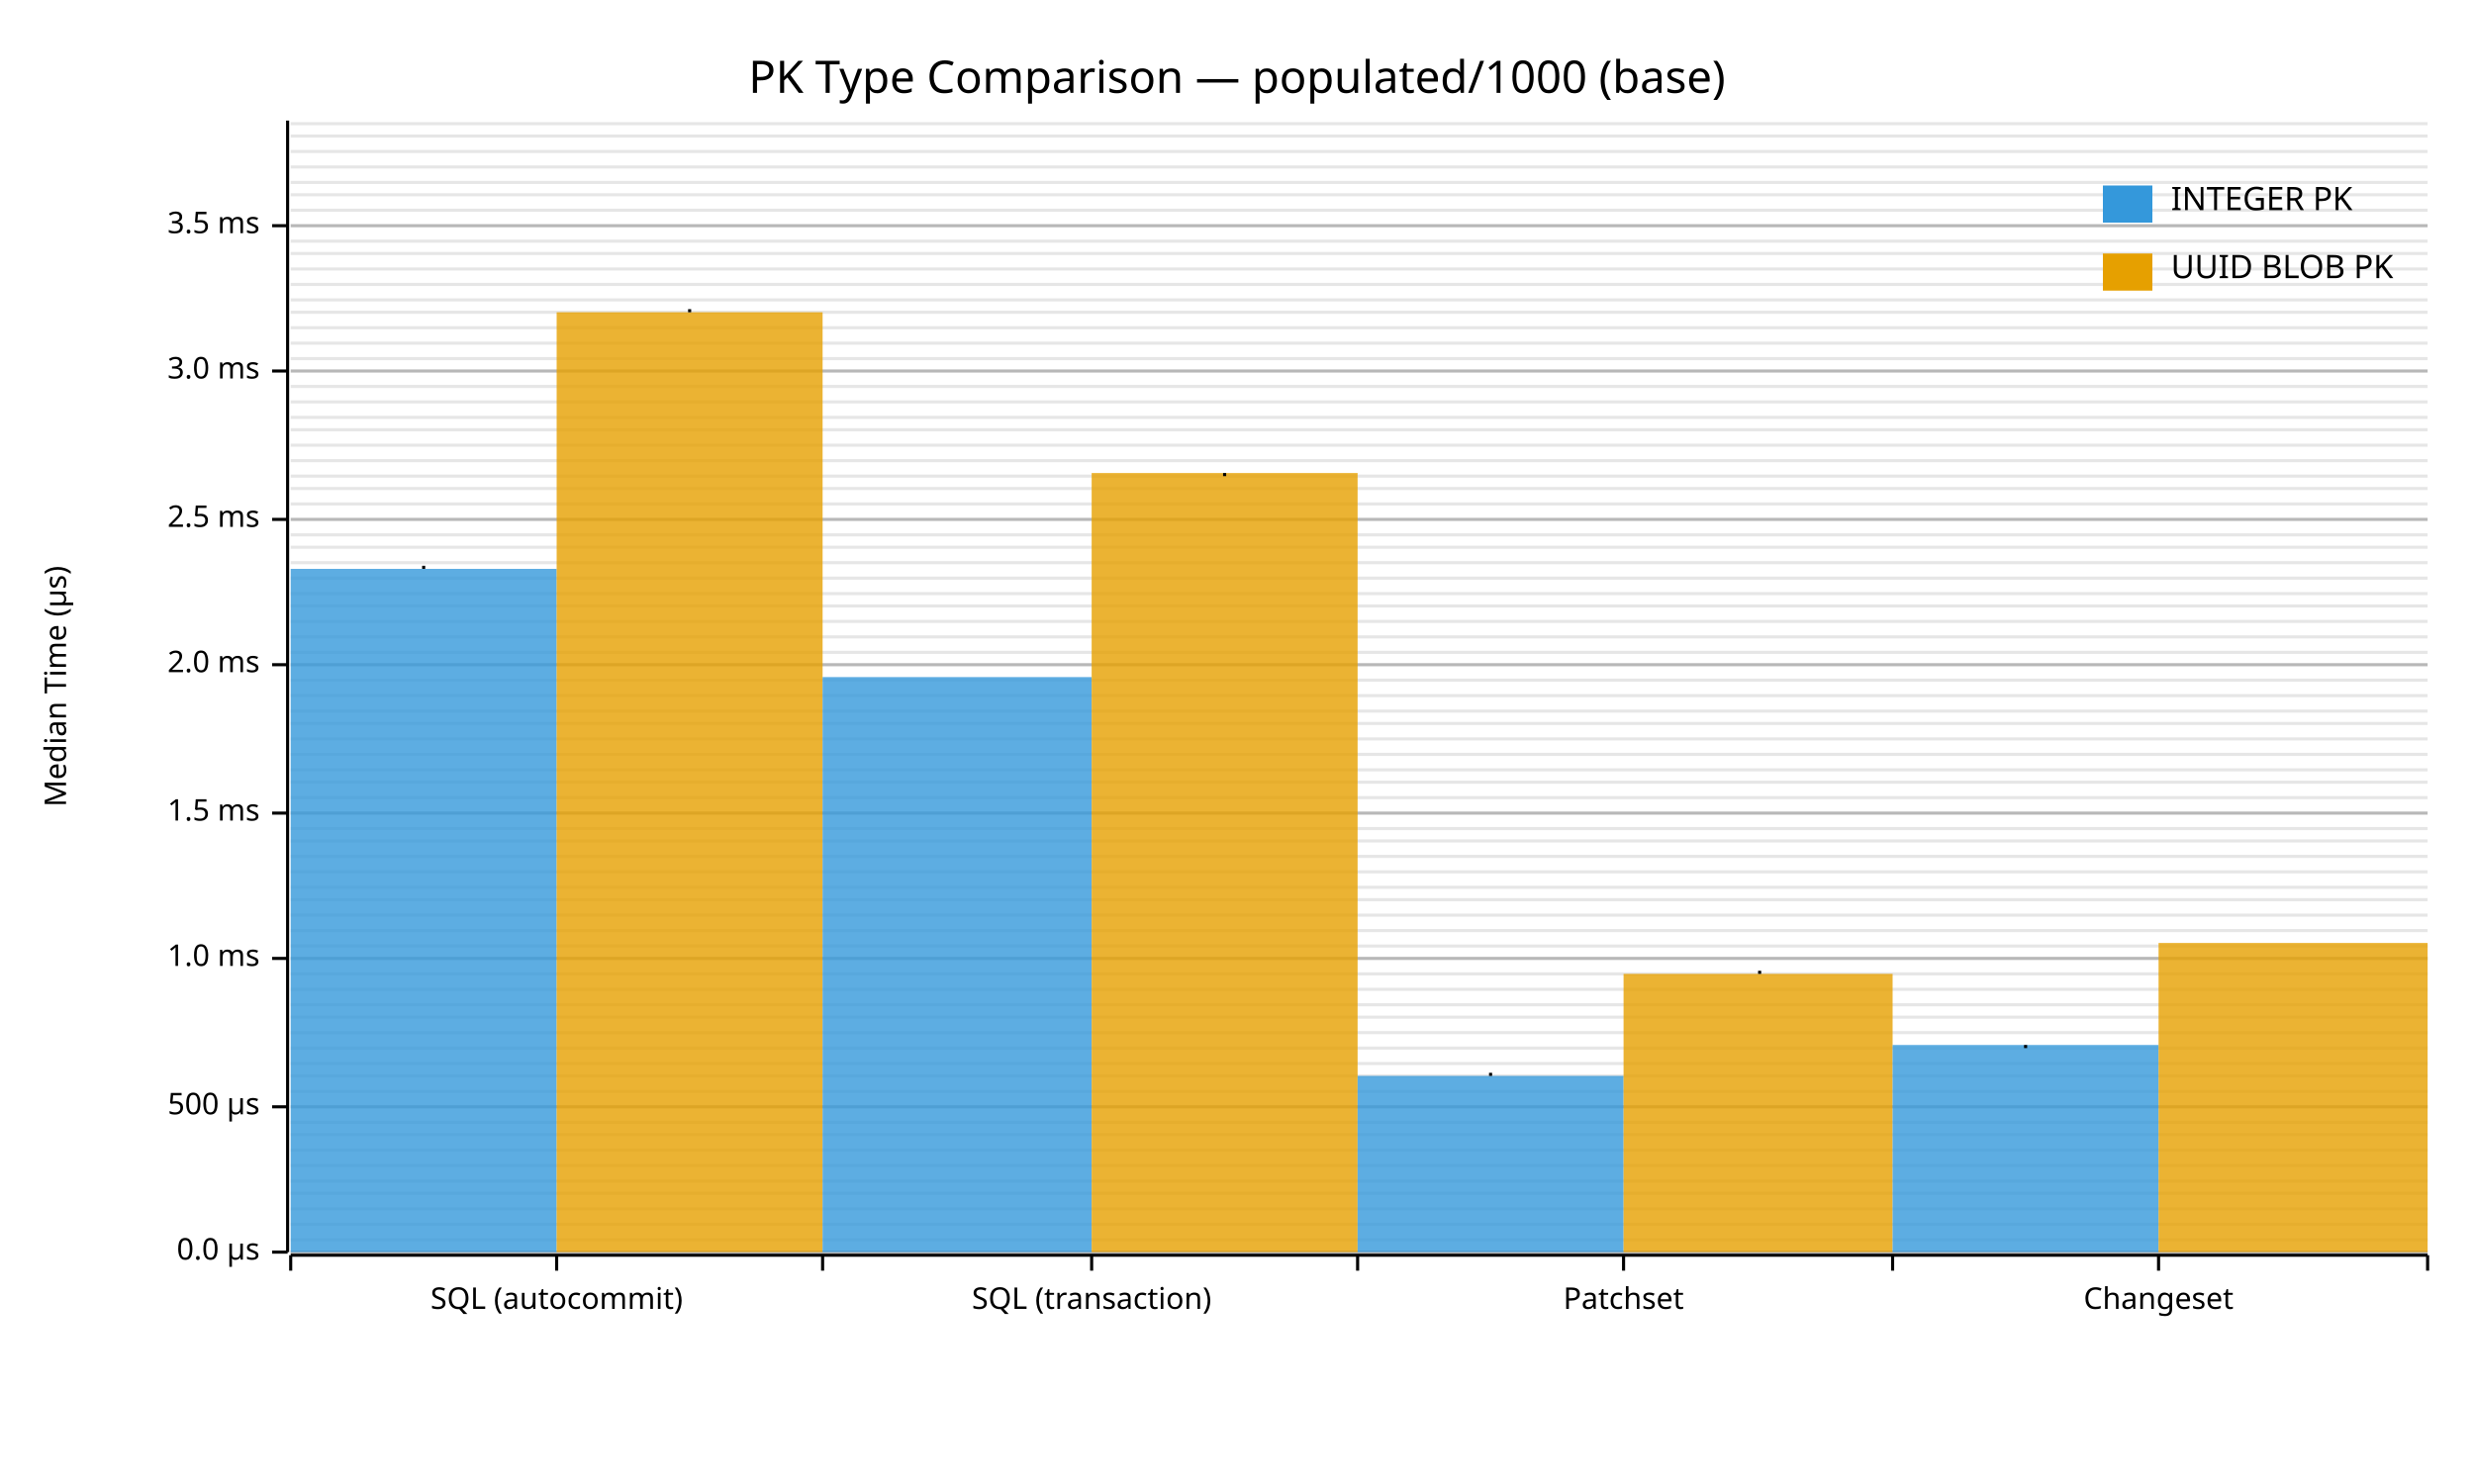
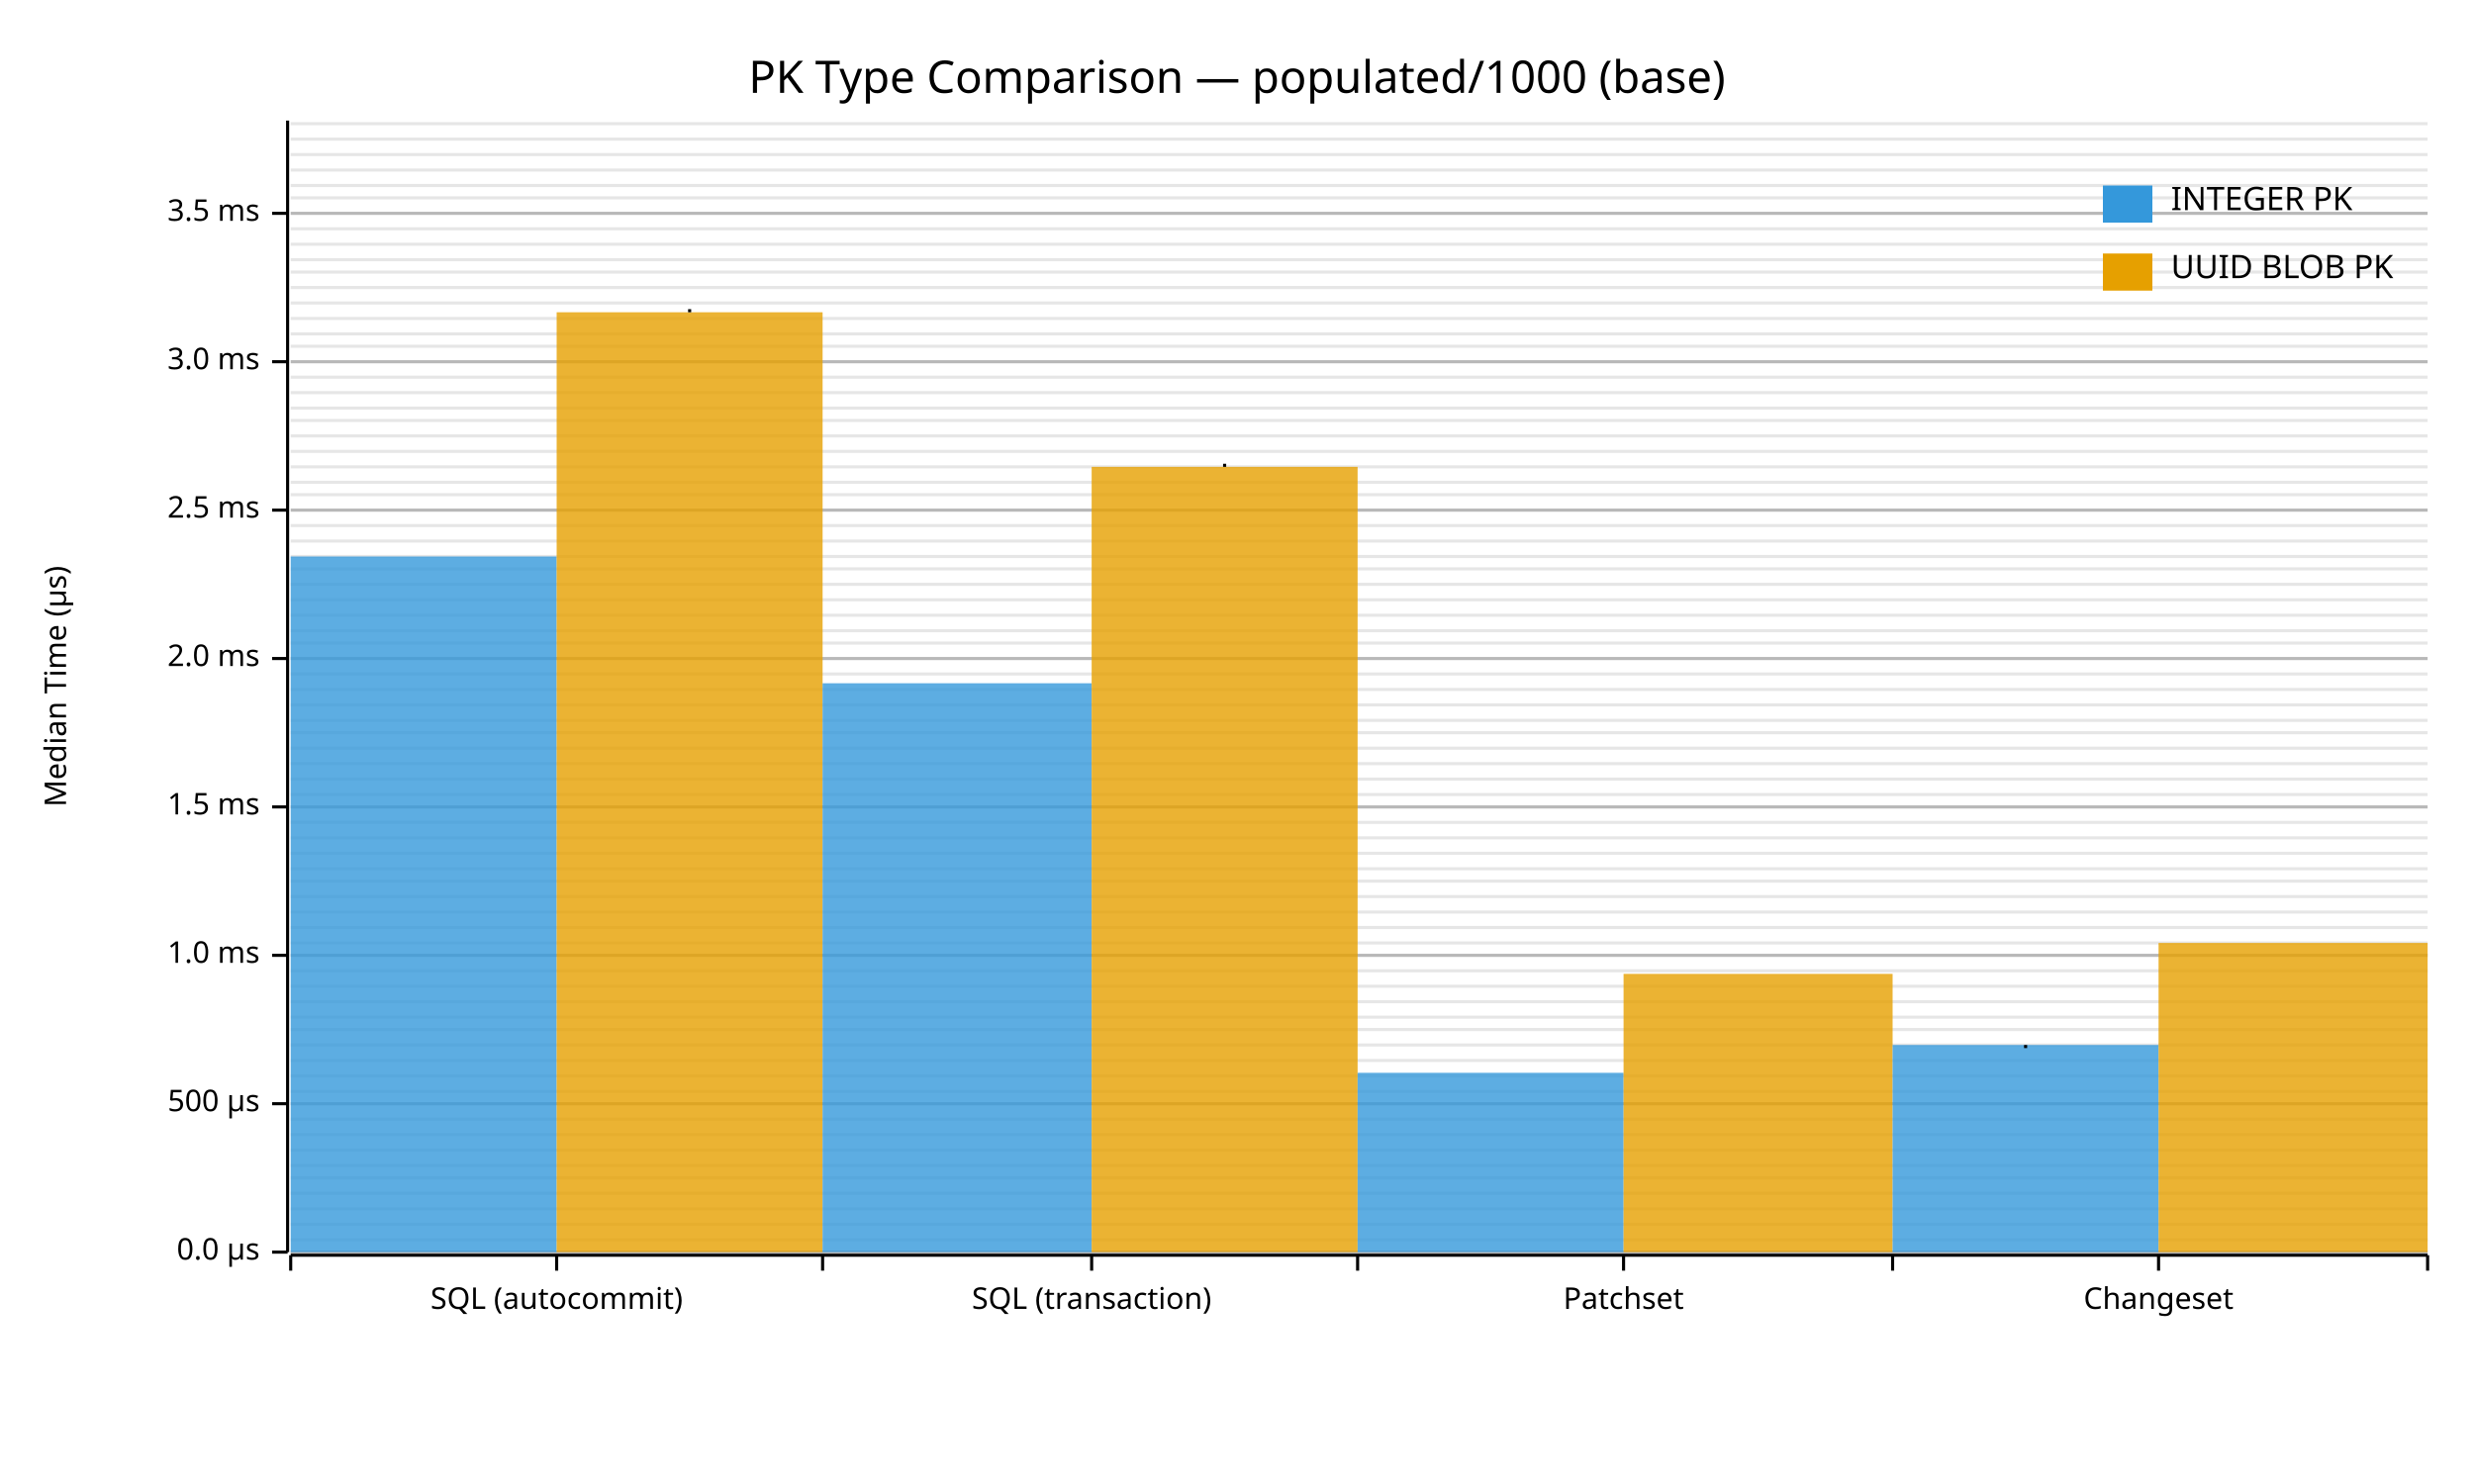
<svg xmlns="http://www.w3.org/2000/svg" width="800" height="480" viewBox="0 0 800 480">
  <rect x="0" y="0" width="800" height="480" opacity="1" fill="#FFFFFF" stroke="none" />
  <text x="400" y="19" dy="0.76em" text-anchor="middle" font-family="sans-serif" font-size="14.516" opacity="1" fill="#000000">
PK Type Comparison — populated/1000 (base)
</text>
  <line opacity="0.1" stroke="#000000" stroke-width="1" x1="94" y1="405" x2="785" y2="405" />
  <line opacity="0.1" stroke="#000000" stroke-width="1" x1="94" y1="401" x2="785" y2="401" />
  <line opacity="0.1" stroke="#000000" stroke-width="1" x1="94" y1="396" x2="785" y2="396" />
  <line opacity="0.1" stroke="#000000" stroke-width="1" x1="94" y1="391" x2="785" y2="391" />
  <line opacity="0.1" stroke="#000000" stroke-width="1" x1="94" y1="386" x2="785" y2="386" />
-   <line opacity="0.1" stroke="#000000" stroke-width="1" x1="94" y1="382" x2="785" y2="382" />
+   <line opacity="0.1" stroke="#000000" stroke-width="1" x1="94" y1="381" x2="785" y2="381" />
  <line opacity="0.1" stroke="#000000" stroke-width="1" x1="94" y1="377" x2="785" y2="377" />
  <line opacity="0.1" stroke="#000000" stroke-width="1" x1="94" y1="372" x2="785" y2="372" />
  <line opacity="0.1" stroke="#000000" stroke-width="1" x1="94" y1="367" x2="785" y2="367" />
-   <line opacity="0.1" stroke="#000000" stroke-width="1" x1="94" y1="363" x2="785" y2="363" />
-   <line opacity="0.1" stroke="#000000" stroke-width="1" x1="94" y1="358" x2="785" y2="358" />
+   <line opacity="0.1" stroke="#000000" stroke-width="1" x1="94" y1="362" x2="785" y2="362" />
+   <line opacity="0.1" stroke="#000000" stroke-width="1" x1="94" y1="357" x2="785" y2="357" />
  <line opacity="0.1" stroke="#000000" stroke-width="1" x1="94" y1="353" x2="785" y2="353" />
  <line opacity="0.1" stroke="#000000" stroke-width="1" x1="94" y1="348" x2="785" y2="348" />
-   <line opacity="0.1" stroke="#000000" stroke-width="1" x1="94" y1="344" x2="785" y2="344" />
-   <line opacity="0.1" stroke="#000000" stroke-width="1" x1="94" y1="339" x2="785" y2="339" />
-   <line opacity="0.1" stroke="#000000" stroke-width="1" x1="94" y1="334" x2="785" y2="334" />
+   <line opacity="0.1" stroke="#000000" stroke-width="1" x1="94" y1="343" x2="785" y2="343" />
+   <line opacity="0.1" stroke="#000000" stroke-width="1" x1="94" y1="338" x2="785" y2="338" />
+   <line opacity="0.1" stroke="#000000" stroke-width="1" x1="94" y1="333" x2="785" y2="333" />
  <line opacity="0.1" stroke="#000000" stroke-width="1" x1="94" y1="329" x2="785" y2="329" />
-   <line opacity="0.1" stroke="#000000" stroke-width="1" x1="94" y1="325" x2="785" y2="325" />
-   <line opacity="0.1" stroke="#000000" stroke-width="1" x1="94" y1="320" x2="785" y2="320" />
-   <line opacity="0.1" stroke="#000000" stroke-width="1" x1="94" y1="315" x2="785" y2="315" />
-   <line opacity="0.1" stroke="#000000" stroke-width="1" x1="94" y1="310" x2="785" y2="310" />
-   <line opacity="0.1" stroke="#000000" stroke-width="1" x1="94" y1="306" x2="785" y2="306" />
-   <line opacity="0.1" stroke="#000000" stroke-width="1" x1="94" y1="301" x2="785" y2="301" />
-   <line opacity="0.1" stroke="#000000" stroke-width="1" x1="94" y1="296" x2="785" y2="296" />
-   <line opacity="0.1" stroke="#000000" stroke-width="1" x1="94" y1="291" x2="785" y2="291" />
-   <line opacity="0.1" stroke="#000000" stroke-width="1" x1="94" y1="287" x2="785" y2="287" />
-   <line opacity="0.1" stroke="#000000" stroke-width="1" x1="94" y1="282" x2="785" y2="282" />
-   <line opacity="0.1" stroke="#000000" stroke-width="1" x1="94" y1="277" x2="785" y2="277" />
-   <line opacity="0.1" stroke="#000000" stroke-width="1" x1="94" y1="272" x2="785" y2="272" />
-   <line opacity="0.1" stroke="#000000" stroke-width="1" x1="94" y1="268" x2="785" y2="268" />
-   <line opacity="0.1" stroke="#000000" stroke-width="1" x1="94" y1="263" x2="785" y2="263" />
-   <line opacity="0.1" stroke="#000000" stroke-width="1" x1="94" y1="258" x2="785" y2="258" />
-   <line opacity="0.1" stroke="#000000" stroke-width="1" x1="94" y1="253" x2="785" y2="253" />
-   <line opacity="0.1" stroke="#000000" stroke-width="1" x1="94" y1="249" x2="785" y2="249" />
-   <line opacity="0.1" stroke="#000000" stroke-width="1" x1="94" y1="244" x2="785" y2="244" />
-   <line opacity="0.1" stroke="#000000" stroke-width="1" x1="94" y1="239" x2="785" y2="239" />
-   <line opacity="0.1" stroke="#000000" stroke-width="1" x1="94" y1="234" x2="785" y2="234" />
-   <line opacity="0.1" stroke="#000000" stroke-width="1" x1="94" y1="230" x2="785" y2="230" />
-   <line opacity="0.1" stroke="#000000" stroke-width="1" x1="94" y1="225" x2="785" y2="225" />
-   <line opacity="0.1" stroke="#000000" stroke-width="1" x1="94" y1="220" x2="785" y2="220" />
-   <line opacity="0.1" stroke="#000000" stroke-width="1" x1="94" y1="215" x2="785" y2="215" />
-   <line opacity="0.1" stroke="#000000" stroke-width="1" x1="94" y1="211" x2="785" y2="211" />
-   <line opacity="0.1" stroke="#000000" stroke-width="1" x1="94" y1="206" x2="785" y2="206" />
-   <line opacity="0.1" stroke="#000000" stroke-width="1" x1="94" y1="201" x2="785" y2="201" />
-   <line opacity="0.1" stroke="#000000" stroke-width="1" x1="94" y1="196" x2="785" y2="196" />
-   <line opacity="0.1" stroke="#000000" stroke-width="1" x1="94" y1="192" x2="785" y2="192" />
-   <line opacity="0.1" stroke="#000000" stroke-width="1" x1="94" y1="187" x2="785" y2="187" />
-   <line opacity="0.1" stroke="#000000" stroke-width="1" x1="94" y1="182" x2="785" y2="182" />
-   <line opacity="0.1" stroke="#000000" stroke-width="1" x1="94" y1="177" x2="785" y2="177" />
-   <line opacity="0.1" stroke="#000000" stroke-width="1" x1="94" y1="173" x2="785" y2="173" />
-   <line opacity="0.1" stroke="#000000" stroke-width="1" x1="94" y1="168" x2="785" y2="168" />
-   <line opacity="0.1" stroke="#000000" stroke-width="1" x1="94" y1="163" x2="785" y2="163" />
-   <line opacity="0.1" stroke="#000000" stroke-width="1" x1="94" y1="158" x2="785" y2="158" />
-   <line opacity="0.1" stroke="#000000" stroke-width="1" x1="94" y1="154" x2="785" y2="154" />
-   <line opacity="0.1" stroke="#000000" stroke-width="1" x1="94" y1="149" x2="785" y2="149" />
-   <line opacity="0.1" stroke="#000000" stroke-width="1" x1="94" y1="144" x2="785" y2="144" />
-   <line opacity="0.1" stroke="#000000" stroke-width="1" x1="94" y1="139" x2="785" y2="139" />
-   <line opacity="0.1" stroke="#000000" stroke-width="1" x1="94" y1="135" x2="785" y2="135" />
-   <line opacity="0.1" stroke="#000000" stroke-width="1" x1="94" y1="130" x2="785" y2="130" />
-   <line opacity="0.1" stroke="#000000" stroke-width="1" x1="94" y1="125" x2="785" y2="125" />
-   <line opacity="0.1" stroke="#000000" stroke-width="1" x1="94" y1="120" x2="785" y2="120" />
-   <line opacity="0.1" stroke="#000000" stroke-width="1" x1="94" y1="116" x2="785" y2="116" />
-   <line opacity="0.1" stroke="#000000" stroke-width="1" x1="94" y1="111" x2="785" y2="111" />
-   <line opacity="0.1" stroke="#000000" stroke-width="1" x1="94" y1="106" x2="785" y2="106" />
-   <line opacity="0.1" stroke="#000000" stroke-width="1" x1="94" y1="101" x2="785" y2="101" />
-   <line opacity="0.1" stroke="#000000" stroke-width="1" x1="94" y1="97" x2="785" y2="97" />
-   <line opacity="0.1" stroke="#000000" stroke-width="1" x1="94" y1="92" x2="785" y2="92" />
-   <line opacity="0.1" stroke="#000000" stroke-width="1" x1="94" y1="87" x2="785" y2="87" />
-   <line opacity="0.1" stroke="#000000" stroke-width="1" x1="94" y1="82" x2="785" y2="82" />
-   <line opacity="0.1" stroke="#000000" stroke-width="1" x1="94" y1="78" x2="785" y2="78" />
-   <line opacity="0.1" stroke="#000000" stroke-width="1" x1="94" y1="73" x2="785" y2="73" />
-   <line opacity="0.1" stroke="#000000" stroke-width="1" x1="94" y1="68" x2="785" y2="68" />
-   <line opacity="0.1" stroke="#000000" stroke-width="1" x1="94" y1="63" x2="785" y2="63" />
-   <line opacity="0.1" stroke="#000000" stroke-width="1" x1="94" y1="59" x2="785" y2="59" />
-   <line opacity="0.1" stroke="#000000" stroke-width="1" x1="94" y1="54" x2="785" y2="54" />
-   <line opacity="0.1" stroke="#000000" stroke-width="1" x1="94" y1="49" x2="785" y2="49" />
-   <line opacity="0.1" stroke="#000000" stroke-width="1" x1="94" y1="44" x2="785" y2="44" />
+   <line opacity="0.1" stroke="#000000" stroke-width="1" x1="94" y1="324" x2="785" y2="324" />
+   <line opacity="0.1" stroke="#000000" stroke-width="1" x1="94" y1="319" x2="785" y2="319" />
+   <line opacity="0.1" stroke="#000000" stroke-width="1" x1="94" y1="314" x2="785" y2="314" />
+   <line opacity="0.1" stroke="#000000" stroke-width="1" x1="94" y1="309" x2="785" y2="309" />
+   <line opacity="0.1" stroke="#000000" stroke-width="1" x1="94" y1="305" x2="785" y2="305" />
+   <line opacity="0.1" stroke="#000000" stroke-width="1" x1="94" y1="300" x2="785" y2="300" />
+   <line opacity="0.1" stroke="#000000" stroke-width="1" x1="94" y1="295" x2="785" y2="295" />
+   <line opacity="0.1" stroke="#000000" stroke-width="1" x1="94" y1="290" x2="785" y2="290" />
+   <line opacity="0.1" stroke="#000000" stroke-width="1" x1="94" y1="285" x2="785" y2="285" />
+   <line opacity="0.1" stroke="#000000" stroke-width="1" x1="94" y1="281" x2="785" y2="281" />
+   <line opacity="0.1" stroke="#000000" stroke-width="1" x1="94" y1="276" x2="785" y2="276" />
+   <line opacity="0.1" stroke="#000000" stroke-width="1" x1="94" y1="271" x2="785" y2="271" />
+   <line opacity="0.1" stroke="#000000" stroke-width="1" x1="94" y1="266" x2="785" y2="266" />
+   <line opacity="0.1" stroke="#000000" stroke-width="1" x1="94" y1="261" x2="785" y2="261" />
+   <line opacity="0.1" stroke="#000000" stroke-width="1" x1="94" y1="257" x2="785" y2="257" />
+   <line opacity="0.1" stroke="#000000" stroke-width="1" x1="94" y1="252" x2="785" y2="252" />
+   <line opacity="0.1" stroke="#000000" stroke-width="1" x1="94" y1="247" x2="785" y2="247" />
+   <line opacity="0.1" stroke="#000000" stroke-width="1" x1="94" y1="242" x2="785" y2="242" />
+   <line opacity="0.1" stroke="#000000" stroke-width="1" x1="94" y1="237" x2="785" y2="237" />
+   <line opacity="0.1" stroke="#000000" stroke-width="1" x1="94" y1="233" x2="785" y2="233" />
+   <line opacity="0.1" stroke="#000000" stroke-width="1" x1="94" y1="228" x2="785" y2="228" />
+   <line opacity="0.1" stroke="#000000" stroke-width="1" x1="94" y1="223" x2="785" y2="223" />
+   <line opacity="0.1" stroke="#000000" stroke-width="1" x1="94" y1="218" x2="785" y2="218" />
+   <line opacity="0.1" stroke="#000000" stroke-width="1" x1="94" y1="213" x2="785" y2="213" />
+   <line opacity="0.1" stroke="#000000" stroke-width="1" x1="94" y1="208" x2="785" y2="208" />
+   <line opacity="0.1" stroke="#000000" stroke-width="1" x1="94" y1="204" x2="785" y2="204" />
+   <line opacity="0.1" stroke="#000000" stroke-width="1" x1="94" y1="199" x2="785" y2="199" />
+   <line opacity="0.1" stroke="#000000" stroke-width="1" x1="94" y1="194" x2="785" y2="194" />
+   <line opacity="0.1" stroke="#000000" stroke-width="1" x1="94" y1="189" x2="785" y2="189" />
+   <line opacity="0.1" stroke="#000000" stroke-width="1" x1="94" y1="184" x2="785" y2="184" />
+   <line opacity="0.1" stroke="#000000" stroke-width="1" x1="94" y1="180" x2="785" y2="180" />
+   <line opacity="0.1" stroke="#000000" stroke-width="1" x1="94" y1="175" x2="785" y2="175" />
+   <line opacity="0.1" stroke="#000000" stroke-width="1" x1="94" y1="170" x2="785" y2="170" />
+   <line opacity="0.1" stroke="#000000" stroke-width="1" x1="94" y1="165" x2="785" y2="165" />
+   <line opacity="0.1" stroke="#000000" stroke-width="1" x1="94" y1="160" x2="785" y2="160" />
+   <line opacity="0.1" stroke="#000000" stroke-width="1" x1="94" y1="156" x2="785" y2="156" />
+   <line opacity="0.1" stroke="#000000" stroke-width="1" x1="94" y1="151" x2="785" y2="151" />
+   <line opacity="0.1" stroke="#000000" stroke-width="1" x1="94" y1="146" x2="785" y2="146" />
+   <line opacity="0.1" stroke="#000000" stroke-width="1" x1="94" y1="141" x2="785" y2="141" />
+   <line opacity="0.1" stroke="#000000" stroke-width="1" x1="94" y1="136" x2="785" y2="136" />
+   <line opacity="0.1" stroke="#000000" stroke-width="1" x1="94" y1="132" x2="785" y2="132" />
+   <line opacity="0.1" stroke="#000000" stroke-width="1" x1="94" y1="127" x2="785" y2="127" />
+   <line opacity="0.1" stroke="#000000" stroke-width="1" x1="94" y1="122" x2="785" y2="122" />
+   <line opacity="0.1" stroke="#000000" stroke-width="1" x1="94" y1="117" x2="785" y2="117" />
+   <line opacity="0.1" stroke="#000000" stroke-width="1" x1="94" y1="112" x2="785" y2="112" />
+   <line opacity="0.1" stroke="#000000" stroke-width="1" x1="94" y1="108" x2="785" y2="108" />
+   <line opacity="0.1" stroke="#000000" stroke-width="1" x1="94" y1="103" x2="785" y2="103" />
+   <line opacity="0.1" stroke="#000000" stroke-width="1" x1="94" y1="98" x2="785" y2="98" />
+   <line opacity="0.1" stroke="#000000" stroke-width="1" x1="94" y1="93" x2="785" y2="93" />
+   <line opacity="0.1" stroke="#000000" stroke-width="1" x1="94" y1="88" x2="785" y2="88" />
+   <line opacity="0.1" stroke="#000000" stroke-width="1" x1="94" y1="84" x2="785" y2="84" />
+   <line opacity="0.1" stroke="#000000" stroke-width="1" x1="94" y1="79" x2="785" y2="79" />
+   <line opacity="0.1" stroke="#000000" stroke-width="1" x1="94" y1="74" x2="785" y2="74" />
+   <line opacity="0.1" stroke="#000000" stroke-width="1" x1="94" y1="69" x2="785" y2="69" />
+   <line opacity="0.1" stroke="#000000" stroke-width="1" x1="94" y1="64" x2="785" y2="64" />
+   <line opacity="0.1" stroke="#000000" stroke-width="1" x1="94" y1="60" x2="785" y2="60" />
+   <line opacity="0.1" stroke="#000000" stroke-width="1" x1="94" y1="55" x2="785" y2="55" />
+   <line opacity="0.1" stroke="#000000" stroke-width="1" x1="94" y1="50" x2="785" y2="50" />
+   <line opacity="0.1" stroke="#000000" stroke-width="1" x1="94" y1="45" x2="785" y2="45" />
  <line opacity="0.1" stroke="#000000" stroke-width="1" x1="94" y1="40" x2="785" y2="40" />
  <text x="14" y="222" dy="0.76em" text-anchor="middle" font-family="sans-serif" font-size="9.677" opacity="1" fill="#000000" transform="rotate(270, 14, 222)">
Median Time (µs)
</text>
  <line opacity="0.2" stroke="#000000" stroke-width="1" x1="94" y1="405" x2="785" y2="405" />
-   <line opacity="0.2" stroke="#000000" stroke-width="1" x1="94" y1="358" x2="785" y2="358" />
-   <line opacity="0.2" stroke="#000000" stroke-width="1" x1="94" y1="310" x2="785" y2="310" />
-   <line opacity="0.2" stroke="#000000" stroke-width="1" x1="94" y1="263" x2="785" y2="263" />
-   <line opacity="0.2" stroke="#000000" stroke-width="1" x1="94" y1="215" x2="785" y2="215" />
-   <line opacity="0.2" stroke="#000000" stroke-width="1" x1="94" y1="168" x2="785" y2="168" />
-   <line opacity="0.2" stroke="#000000" stroke-width="1" x1="94" y1="120" x2="785" y2="120" />
-   <line opacity="0.2" stroke="#000000" stroke-width="1" x1="94" y1="73" x2="785" y2="73" />
+   <line opacity="0.2" stroke="#000000" stroke-width="1" x1="94" y1="357" x2="785" y2="357" />
+   <line opacity="0.2" stroke="#000000" stroke-width="1" x1="94" y1="309" x2="785" y2="309" />
+   <line opacity="0.2" stroke="#000000" stroke-width="1" x1="94" y1="261" x2="785" y2="261" />
+   <line opacity="0.2" stroke="#000000" stroke-width="1" x1="94" y1="213" x2="785" y2="213" />
+   <line opacity="0.2" stroke="#000000" stroke-width="1" x1="94" y1="165" x2="785" y2="165" />
+   <line opacity="0.2" stroke="#000000" stroke-width="1" x1="94" y1="117" x2="785" y2="117" />
+   <line opacity="0.2" stroke="#000000" stroke-width="1" x1="94" y1="69" x2="785" y2="69" />
  <polyline fill="none" opacity="1" stroke="#000000" stroke-width="1" points="93,39 93,405 " />
  <text x="84" y="405" dy="0.5ex" text-anchor="end" font-family="sans-serif" font-size="9.677" opacity="1" fill="#000000">
0.0 µs
</text>
  <polyline fill="none" opacity="1" stroke="#000000" stroke-width="1" points="88,405 93,405 " />
-   <text x="84" y="358" dy="0.5ex" text-anchor="end" font-family="sans-serif" font-size="9.677" opacity="1" fill="#000000">
+   <text x="84" y="357" dy="0.5ex" text-anchor="end" font-family="sans-serif" font-size="9.677" opacity="1" fill="#000000">
500 µs
</text>
-   <polyline fill="none" opacity="1" stroke="#000000" stroke-width="1" points="88,358 93,358 " />
-   <text x="84" y="310" dy="0.5ex" text-anchor="end" font-family="sans-serif" font-size="9.677" opacity="1" fill="#000000">
+   <polyline fill="none" opacity="1" stroke="#000000" stroke-width="1" points="88,357 93,357 " />
+   <text x="84" y="309" dy="0.5ex" text-anchor="end" font-family="sans-serif" font-size="9.677" opacity="1" fill="#000000">
1.0 ms
</text>
-   <polyline fill="none" opacity="1" stroke="#000000" stroke-width="1" points="88,310 93,310 " />
-   <text x="84" y="263" dy="0.5ex" text-anchor="end" font-family="sans-serif" font-size="9.677" opacity="1" fill="#000000">
+   <polyline fill="none" opacity="1" stroke="#000000" stroke-width="1" points="88,309 93,309 " />
+   <text x="84" y="261" dy="0.5ex" text-anchor="end" font-family="sans-serif" font-size="9.677" opacity="1" fill="#000000">
1.5 ms
</text>
-   <polyline fill="none" opacity="1" stroke="#000000" stroke-width="1" points="88,263 93,263 " />
-   <text x="84" y="215" dy="0.5ex" text-anchor="end" font-family="sans-serif" font-size="9.677" opacity="1" fill="#000000">
+   <polyline fill="none" opacity="1" stroke="#000000" stroke-width="1" points="88,261 93,261 " />
+   <text x="84" y="213" dy="0.5ex" text-anchor="end" font-family="sans-serif" font-size="9.677" opacity="1" fill="#000000">
2.0 ms
</text>
-   <polyline fill="none" opacity="1" stroke="#000000" stroke-width="1" points="88,215 93,215 " />
-   <text x="84" y="168" dy="0.5ex" text-anchor="end" font-family="sans-serif" font-size="9.677" opacity="1" fill="#000000">
+   <polyline fill="none" opacity="1" stroke="#000000" stroke-width="1" points="88,213 93,213 " />
+   <text x="84" y="165" dy="0.5ex" text-anchor="end" font-family="sans-serif" font-size="9.677" opacity="1" fill="#000000">
2.5 ms
</text>
-   <polyline fill="none" opacity="1" stroke="#000000" stroke-width="1" points="88,168 93,168 " />
-   <text x="84" y="120" dy="0.5ex" text-anchor="end" font-family="sans-serif" font-size="9.677" opacity="1" fill="#000000">
+   <polyline fill="none" opacity="1" stroke="#000000" stroke-width="1" points="88,165 93,165 " />
+   <text x="84" y="117" dy="0.5ex" text-anchor="end" font-family="sans-serif" font-size="9.677" opacity="1" fill="#000000">
3.0 ms
</text>
-   <polyline fill="none" opacity="1" stroke="#000000" stroke-width="1" points="88,120 93,120 " />
-   <text x="84" y="73" dy="0.5ex" text-anchor="end" font-family="sans-serif" font-size="9.677" opacity="1" fill="#000000">
+   <polyline fill="none" opacity="1" stroke="#000000" stroke-width="1" points="88,117 93,117 " />
+   <text x="84" y="69" dy="0.5ex" text-anchor="end" font-family="sans-serif" font-size="9.677" opacity="1" fill="#000000">
3.5 ms
</text>
-   <polyline fill="none" opacity="1" stroke="#000000" stroke-width="1" points="88,73 93,73 " />
+   <polyline fill="none" opacity="1" stroke="#000000" stroke-width="1" points="88,69 93,69 " />
  <polyline fill="none" opacity="1" stroke="#000000" stroke-width="1" points="94,406 785,406 " />
  <text x="94" y="416" dy="0.76em" text-anchor="middle" font-family="sans-serif" font-size="9.677" opacity="1" fill="#000000">

</text>
  <polyline fill="none" opacity="1" stroke="#000000" stroke-width="1" points="94,406 94,411 " />
  <text x="180" y="416" dy="0.76em" text-anchor="middle" font-family="sans-serif" font-size="9.677" opacity="1" fill="#000000">
SQL (autocommit)
</text>
  <polyline fill="none" opacity="1" stroke="#000000" stroke-width="1" points="180,406 180,411 " />
  <text x="266" y="416" dy="0.76em" text-anchor="middle" font-family="sans-serif" font-size="9.677" opacity="1" fill="#000000">

</text>
  <polyline fill="none" opacity="1" stroke="#000000" stroke-width="1" points="266,406 266,411 " />
  <text x="353" y="416" dy="0.76em" text-anchor="middle" font-family="sans-serif" font-size="9.677" opacity="1" fill="#000000">
SQL (transaction)
</text>
  <polyline fill="none" opacity="1" stroke="#000000" stroke-width="1" points="353,406 353,411 " />
  <text x="439" y="416" dy="0.76em" text-anchor="middle" font-family="sans-serif" font-size="9.677" opacity="1" fill="#000000">

</text>
  <polyline fill="none" opacity="1" stroke="#000000" stroke-width="1" points="439,406 439,411 " />
  <text x="525" y="416" dy="0.76em" text-anchor="middle" font-family="sans-serif" font-size="9.677" opacity="1" fill="#000000">
Patchset
</text>
  <polyline fill="none" opacity="1" stroke="#000000" stroke-width="1" points="525,406 525,411 " />
  <text x="612" y="416" dy="0.76em" text-anchor="middle" font-family="sans-serif" font-size="9.677" opacity="1" fill="#000000">

</text>
  <polyline fill="none" opacity="1" stroke="#000000" stroke-width="1" points="612,406 612,411 " />
  <text x="698" y="416" dy="0.76em" text-anchor="middle" font-family="sans-serif" font-size="9.677" opacity="1" fill="#000000">
Changeset
</text>
  <polyline fill="none" opacity="1" stroke="#000000" stroke-width="1" points="698,406 698,411 " />
  <text x="785" y="416" dy="0.76em" text-anchor="middle" font-family="sans-serif" font-size="9.677" opacity="1" fill="#000000">

</text>
  <polyline fill="none" opacity="1" stroke="#000000" stroke-width="1" points="785,406 785,411 " />
-   <rect x="94" y="184" width="86" height="221" opacity="0.8" fill="#3498DB" stroke="none" />
-   <polyline fill="none" opacity="1" stroke="#000000" stroke-width="1" points="137,184 137,183 " />
+   <rect x="94" y="180" width="86" height="225" opacity="0.8" fill="#3498DB" stroke="none" />
+   <polyline fill="none" opacity="1" stroke="#000000" stroke-width="1" points="137,180 137,180 " />
  <rect x="180" y="101" width="86" height="304" opacity="0.8" fill="#E6A000" stroke="none" />
  <polyline fill="none" opacity="1" stroke="#000000" stroke-width="1" points="223,101 223,100 " />
-   <rect x="266" y="219" width="87" height="186" opacity="0.8" fill="#3498DB" stroke="none" />
-   <polyline fill="none" opacity="1" stroke="#000000" stroke-width="1" points="309,219 309,219 " />
-   <rect x="353" y="153" width="86" height="252" opacity="0.8" fill="#E6A000" stroke="none" />
-   <polyline fill="none" opacity="1" stroke="#000000" stroke-width="1" points="396,154 396,153 " />
-   <rect x="439" y="348" width="86" height="57" opacity="0.8" fill="#3498DB" stroke="none" />
-   <polyline fill="none" opacity="1" stroke="#000000" stroke-width="1" points="482,348 482,347 " />
+   <rect x="266" y="221" width="87" height="184" opacity="0.8" fill="#3498DB" stroke="none" />
+   <polyline fill="none" opacity="1" stroke="#000000" stroke-width="1" points="309,221 309,221 " />
+   <rect x="353" y="151" width="86" height="254" opacity="0.8" fill="#E6A000" stroke="none" />
+   <polyline fill="none" opacity="1" stroke="#000000" stroke-width="1" points="396,151 396,150 " />
+   <rect x="439" y="347" width="86" height="58" opacity="0.8" fill="#3498DB" stroke="none" />
+   <polyline fill="none" opacity="1" stroke="#000000" stroke-width="1" points="482,347 482,347 " />
  <rect x="525" y="315" width="87" height="90" opacity="0.8" fill="#E6A000" stroke="none" />
-   <polyline fill="none" opacity="1" stroke="#000000" stroke-width="1" points="569,315 569,314 " />
+   <polyline fill="none" opacity="1" stroke="#000000" stroke-width="1" points="569,315 569,315 " />
  <rect x="612" y="338" width="86" height="67" opacity="0.8" fill="#3498DB" stroke="none" />
  <polyline fill="none" opacity="1" stroke="#000000" stroke-width="1" points="655,339 655,338 " />
  <rect x="698" y="305" width="87" height="100" opacity="0.8" fill="#E6A000" stroke="none" />
-   <polyline fill="none" opacity="1" stroke="#000000" stroke-width="1" points="741,304 741,304 " />
+   <polyline fill="none" opacity="1" stroke="#000000" stroke-width="1" points="741,305 741,305 " />
  <rect x="680" y="60" width="16" height="12" opacity="1" fill="#3498DB" stroke="none" />
  <text x="702" y="60" dy="0.76em" text-anchor="start" font-family="sans-serif" font-size="10.484" opacity="1" fill="#000000">
INTEGER PK
</text>
  <rect x="680" y="82" width="16" height="12" opacity="1" fill="#E6A000" stroke="none" />
  <text x="702" y="82" dy="0.76em" text-anchor="start" font-family="sans-serif" font-size="10.484" opacity="1" fill="#000000">
UUID BLOB PK
</text>
</svg>
